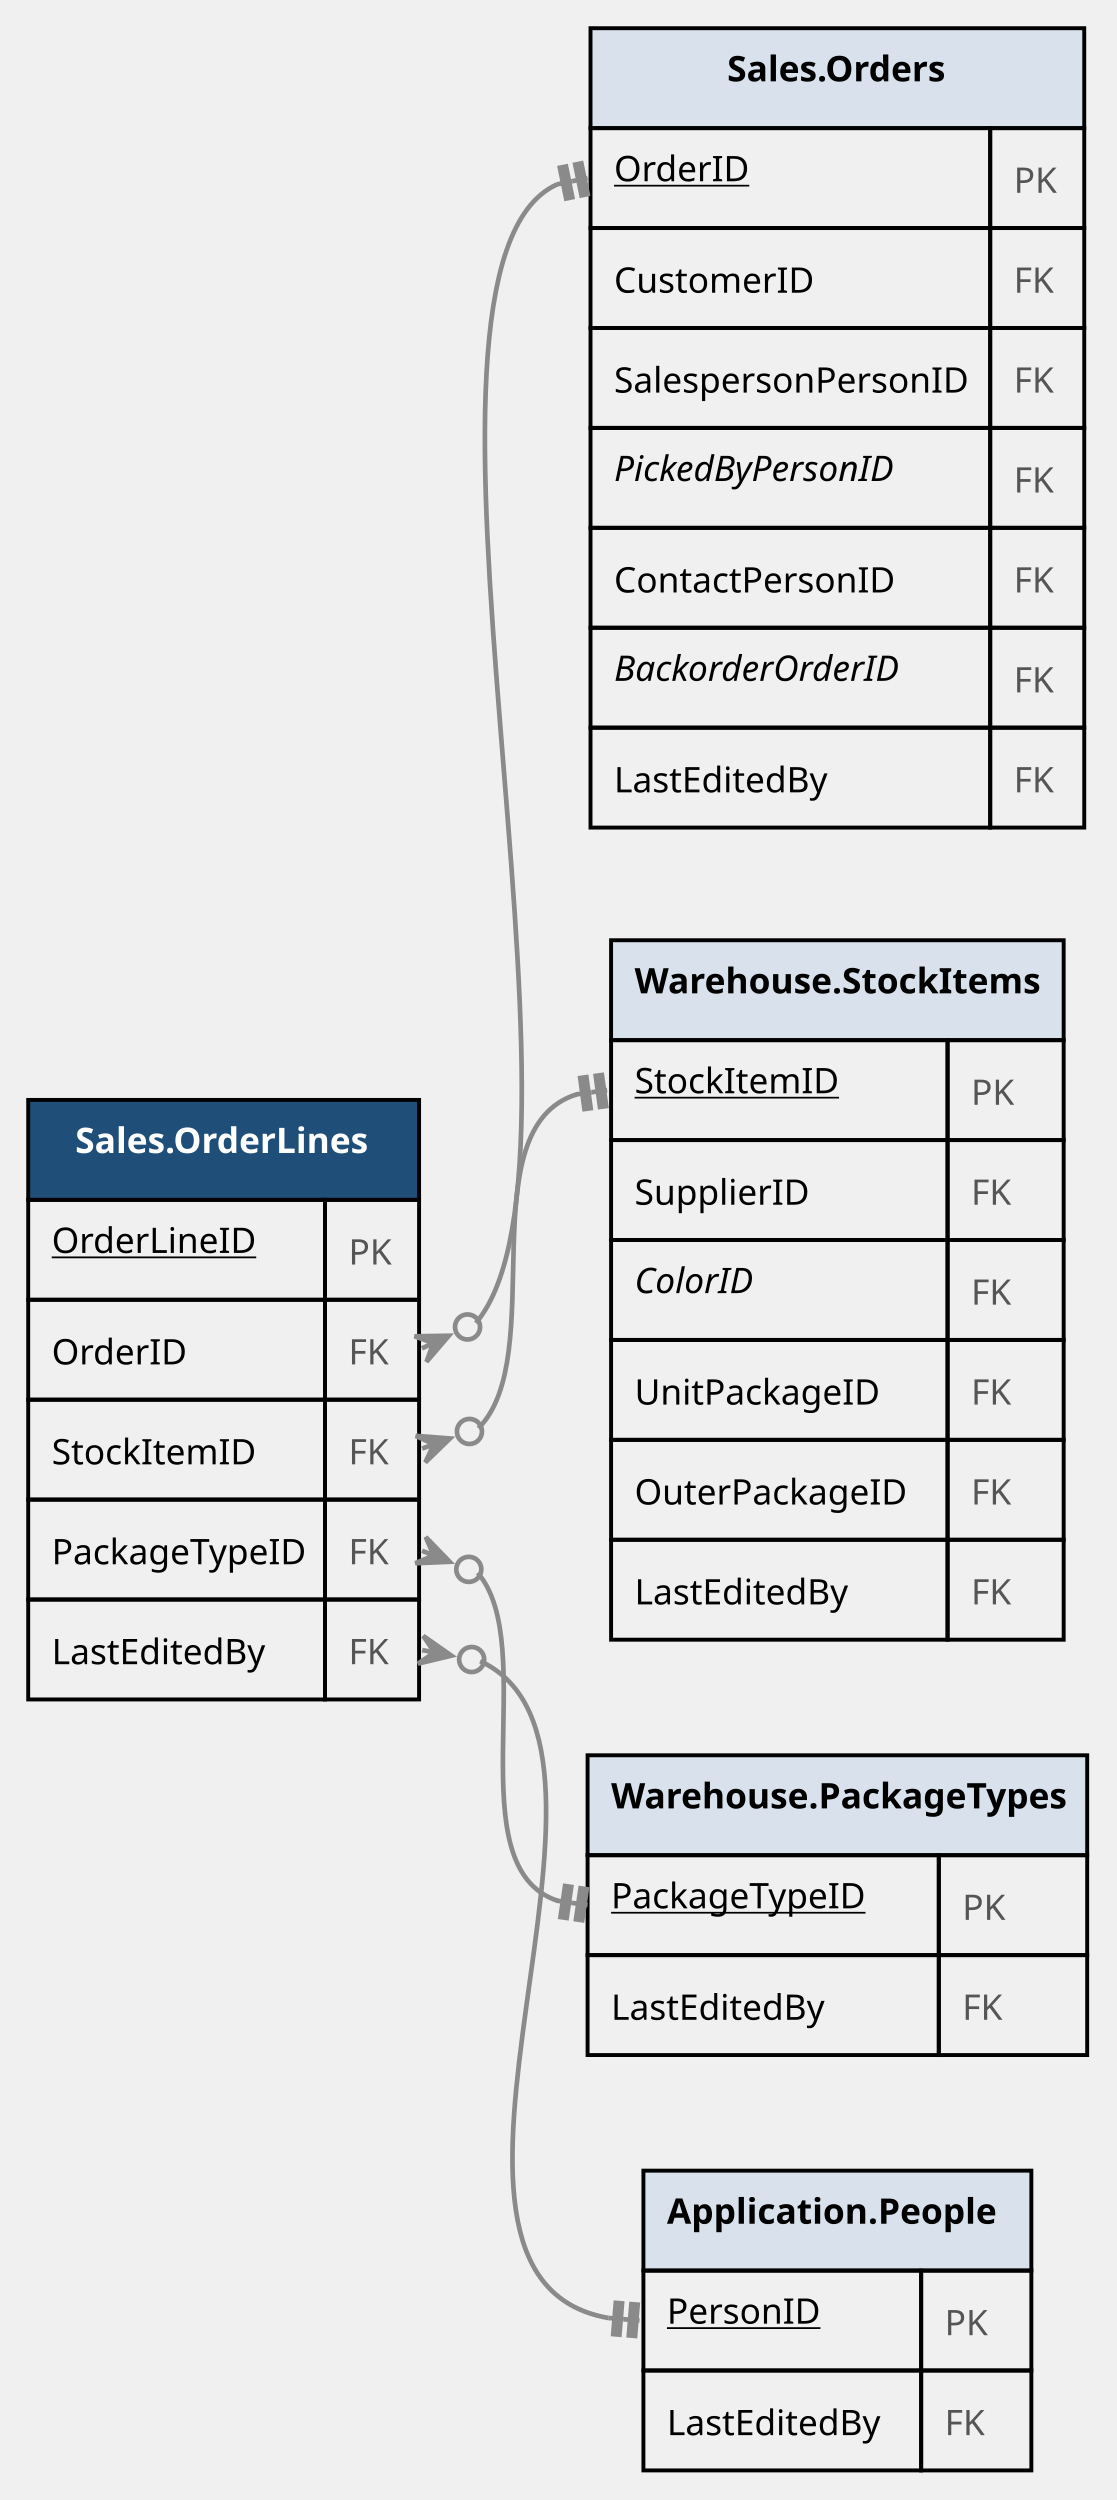
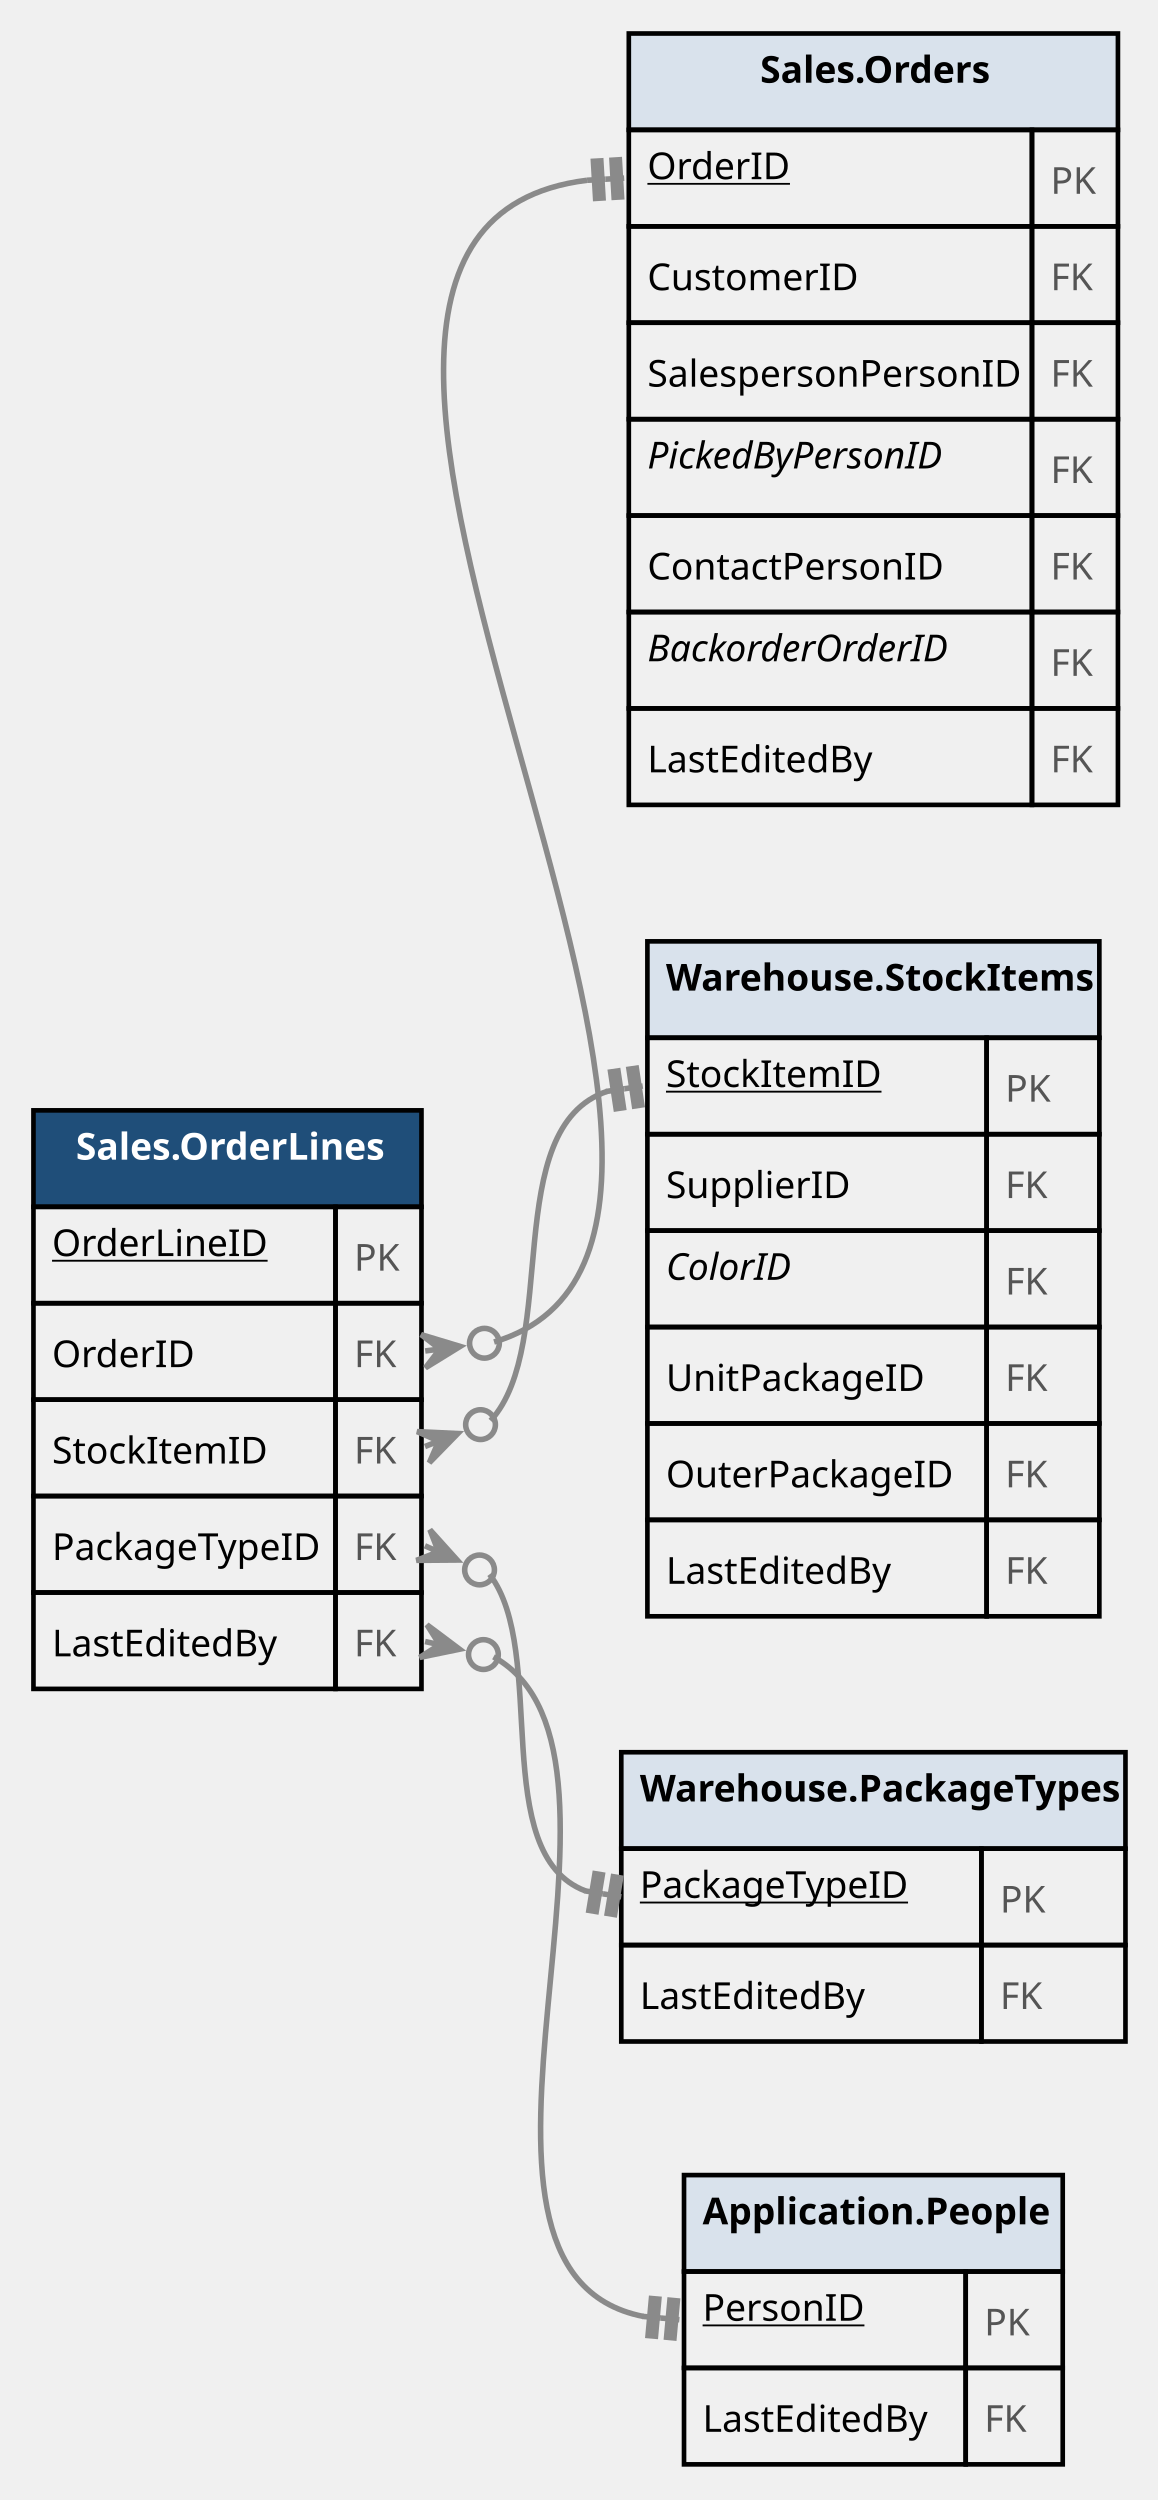
- <svg xmlns="http://www.w3.org/2000/svg" width="285pt" height="638pt" viewBox="0.00 0.00 285.00 638.00">
-   <g id="graph0" class="graph" transform="scale(1 1) rotate(0) translate(7.2 630.45)">
+ <svg xmlns="http://www.w3.org/2000/svg" width="249pt" height="538pt" viewBox="0.00 0.00 249.00 538.00">
+   <g id="graph0" class="graph" transform="scale(1 1) rotate(0) translate(7.2 530.33)">
    <g id="node1" class="node">
-       <polygon fill="#1f4e79" stroke="none" points="0,-324.25 0,-349.75 99.75,-349.75 99.75,-324.25 0,-324.25" />
-       <polygon fill="none" stroke="#000000" points="0,-324.25 0,-349.75 99.75,-349.75 99.75,-324.25 0,-324.25" />
-       <text xml:space="preserve" text-anchor="start" x="12" y="-336.2" font-family="Noto Sans KR" font-weight="bold" font-size="9.00" fill="#ffffff">Sales.OrderLines</text>
-       <polygon fill="none" stroke="#000000" points="0,-298.75 0,-324.25 75.75,-324.25 75.75,-298.75 0,-298.75" />
-       <text xml:space="preserve" text-anchor="start" x="6" y="-310.7" font-family="Noto Sans KR" text-decoration="underline" font-size="9.00">OrderLineID</text>
-       <polygon fill="none" stroke="#000000" points="75.75,-298.75 75.75,-324.25 99.75,-324.25 99.75,-298.75 75.75,-298.75" />
-       <text xml:space="preserve" text-anchor="start" x="81.75" y="-307.75" font-family="Noto Sans KR" font-size="9.00" fill="#555555">PK</text>
-       <polygon fill="none" stroke="#000000" points="0,-273.25 0,-298.75 75.75,-298.75 75.75,-273.25 0,-273.25" />
-       <text xml:space="preserve" text-anchor="start" x="6" y="-282.25" font-family="Noto Sans KR" font-size="9.00">OrderID</text>
-       <polygon fill="none" stroke="#000000" points="75.75,-273.25 75.75,-298.75 99.75,-298.75 99.75,-273.25 75.75,-273.25" />
-       <text xml:space="preserve" text-anchor="start" x="81.75" y="-282.25" font-family="Noto Sans KR" font-size="9.00" fill="#555555">FK</text>
-       <polygon fill="none" stroke="#000000" points="0,-247.75 0,-273.25 75.75,-273.25 75.75,-247.75 0,-247.75" />
-       <text xml:space="preserve" text-anchor="start" x="6" y="-256.75" font-family="Noto Sans KR" font-size="9.00">StockItemID</text>
-       <polygon fill="none" stroke="#000000" points="75.75,-247.75 75.75,-273.25 99.75,-273.25 99.75,-247.75 75.75,-247.75" />
-       <text xml:space="preserve" text-anchor="start" x="81.75" y="-256.75" font-family="Noto Sans KR" font-size="9.00" fill="#555555">FK</text>
-       <polygon fill="none" stroke="#000000" points="0,-222.25 0,-247.75 75.75,-247.75 75.75,-222.25 0,-222.25" />
-       <text xml:space="preserve" text-anchor="start" x="6" y="-231.25" font-family="Noto Sans KR" font-size="9.00">PackageTypeID</text>
-       <polygon fill="none" stroke="#000000" points="75.75,-222.25 75.75,-247.75 99.75,-247.75 99.75,-222.25 75.75,-222.25" />
-       <text xml:space="preserve" text-anchor="start" x="81.75" y="-231.25" font-family="Noto Sans KR" font-size="9.00" fill="#555555">FK</text>
-       <polygon fill="none" stroke="#000000" points="0,-196.75 0,-222.25 75.75,-222.25 75.75,-196.75 0,-196.75" />
-       <text xml:space="preserve" text-anchor="start" x="6" y="-205.75" font-family="Noto Sans KR" font-size="9.00">LastEditedBy</text>
-       <polygon fill="none" stroke="#000000" points="75.75,-196.75 75.75,-222.25 99.75,-222.25 99.75,-196.75 75.75,-196.75" />
-       <text xml:space="preserve" text-anchor="start" x="81.75" y="-205.75" font-family="Noto Sans KR" font-size="9.00" fill="#555555">FK</text>
+       <polygon fill="#1f4e79" stroke="none" points="0,-270.62 0,-291.38 83.5,-291.38 83.5,-270.62 0,-270.62" />
+       <polygon fill="none" stroke="#000000" points="0,-270.62 0,-291.38 83.5,-291.38 83.5,-270.62 0,-270.62" />
+       <text xml:space="preserve" text-anchor="start" x="9.12" y="-280.77" font-family="Noto Sans KR" font-weight="bold" font-size="8.00" fill="#ffffff">Sales.OrderLines</text>
+       <polygon fill="none" stroke="#000000" points="0,-249.88 0,-270.62 65,-270.62 65,-249.88 0,-249.88" />
+       <text xml:space="preserve" text-anchor="start" x="4" y="-260.02" font-family="Noto Sans KR" text-decoration="underline" font-size="8.00">OrderLineID</text>
+       <polygon fill="none" stroke="#000000" points="65,-249.88 65,-270.62 83.5,-270.62 83.5,-249.88 65,-249.88" />
+       <text xml:space="preserve" text-anchor="start" x="69" y="-256.88" font-family="Noto Sans KR" font-size="8.00" fill="#555555">PK</text>
+       <polygon fill="none" stroke="#000000" points="0,-229.12 0,-249.88 65,-249.88 65,-229.12 0,-229.12" />
+       <text xml:space="preserve" text-anchor="start" x="4" y="-236.12" font-family="Noto Sans KR" font-size="8.00">OrderID</text>
+       <polygon fill="none" stroke="#000000" points="65,-229.12 65,-249.88 83.5,-249.88 83.5,-229.12 65,-229.12" />
+       <text xml:space="preserve" text-anchor="start" x="69" y="-236.12" font-family="Noto Sans KR" font-size="8.00" fill="#555555">FK</text>
+       <polygon fill="none" stroke="#000000" points="0,-208.38 0,-229.12 65,-229.12 65,-208.38 0,-208.38" />
+       <text xml:space="preserve" text-anchor="start" x="4" y="-215.38" font-family="Noto Sans KR" font-size="8.00">StockItemID</text>
+       <polygon fill="none" stroke="#000000" points="65,-208.38 65,-229.12 83.5,-229.12 83.5,-208.38 65,-208.38" />
+       <text xml:space="preserve" text-anchor="start" x="69" y="-215.38" font-family="Noto Sans KR" font-size="8.00" fill="#555555">FK</text>
+       <polygon fill="none" stroke="#000000" points="0,-187.62 0,-208.38 65,-208.38 65,-187.62 0,-187.62" />
+       <text xml:space="preserve" text-anchor="start" x="4" y="-194.62" font-family="Noto Sans KR" font-size="8.00">PackageTypeID</text>
+       <polygon fill="none" stroke="#000000" points="65,-187.62 65,-208.38 83.5,-208.38 83.5,-187.62 65,-187.62" />
+       <text xml:space="preserve" text-anchor="start" x="69" y="-194.62" font-family="Noto Sans KR" font-size="8.00" fill="#555555">FK</text>
+       <polygon fill="none" stroke="#000000" points="0,-166.88 0,-187.62 65,-187.62 65,-166.88 0,-166.88" />
+       <text xml:space="preserve" text-anchor="start" x="4" y="-173.88" font-family="Noto Sans KR" font-size="8.00">LastEditedBy</text>
+       <polygon fill="none" stroke="#000000" points="65,-166.88 65,-187.62 83.5,-187.62 83.5,-166.88 65,-166.88" />
+       <text xml:space="preserve" text-anchor="start" x="69" y="-173.88" font-family="Noto Sans KR" font-size="8.00" fill="#555555">FK</text>
    </g>
    <g id="node2" class="node">
-       <polygon fill="#d9e2ec" stroke="none" points="143.5,-597.75 143.5,-623.25 269.5,-623.25 269.5,-597.75 143.5,-597.75" />
-       <polygon fill="none" stroke="#000000" points="143.5,-597.75 143.5,-623.25 269.5,-623.25 269.5,-597.75 143.5,-597.75" />
-       <text xml:space="preserve" text-anchor="start" x="178.38" y="-609.7" font-family="Noto Sans KR" font-weight="bold" font-size="9.00" fill="#000000">Sales.Orders</text>
-       <polygon fill="none" stroke="#000000" points="143.5,-572.25 143.5,-597.75 245.5,-597.75 245.5,-572.25 143.5,-572.25" />
-       <text xml:space="preserve" text-anchor="start" x="149.5" y="-584.2" font-family="Noto Sans KR" text-decoration="underline" font-size="9.00">OrderID</text>
-       <polygon fill="none" stroke="#000000" points="245.5,-572.25 245.5,-597.75 269.5,-597.75 269.5,-572.25 245.5,-572.25" />
-       <text xml:space="preserve" text-anchor="start" x="251.5" y="-581.25" font-family="Noto Sans KR" font-size="9.00" fill="#555555">PK</text>
-       <polygon fill="none" stroke="#000000" points="143.5,-546.75 143.5,-572.25 245.5,-572.25 245.5,-546.75 143.5,-546.75" />
-       <text xml:space="preserve" text-anchor="start" x="149.5" y="-555.75" font-family="Noto Sans KR" font-size="9.00">CustomerID</text>
-       <polygon fill="none" stroke="#000000" points="245.5,-546.75 245.5,-572.25 269.5,-572.25 269.5,-546.75 245.5,-546.75" />
-       <text xml:space="preserve" text-anchor="start" x="251.5" y="-555.75" font-family="Noto Sans KR" font-size="9.00" fill="#555555">FK</text>
-       <polygon fill="none" stroke="#000000" points="143.5,-521.25 143.5,-546.75 245.5,-546.75 245.5,-521.25 143.5,-521.25" />
-       <text xml:space="preserve" text-anchor="start" x="149.5" y="-530.25" font-family="Noto Sans KR" font-size="9.00">SalespersonPersonID</text>
-       <polygon fill="none" stroke="#000000" points="245.5,-521.25 245.5,-546.75 269.5,-546.75 269.5,-521.25 245.5,-521.25" />
-       <text xml:space="preserve" text-anchor="start" x="251.5" y="-530.25" font-family="Noto Sans KR" font-size="9.00" fill="#555555">FK</text>
-       <polygon fill="none" stroke="#000000" points="143.5,-495.75 143.5,-521.25 245.5,-521.25 245.5,-495.75 143.5,-495.75" />
-       <text xml:space="preserve" text-anchor="start" x="149.5" y="-507.7" font-family="Noto Sans KR" font-style="italic" font-size="9.00">PickedByPersonID</text>
-       <polygon fill="none" stroke="#000000" points="245.5,-495.75 245.5,-521.25 269.5,-521.25 269.5,-495.75 245.5,-495.75" />
-       <text xml:space="preserve" text-anchor="start" x="251.5" y="-504.75" font-family="Noto Sans KR" font-size="9.00" fill="#555555">FK</text>
-       <polygon fill="none" stroke="#000000" points="143.5,-470.25 143.5,-495.75 245.5,-495.75 245.5,-470.25 143.5,-470.25" />
-       <text xml:space="preserve" text-anchor="start" x="149.5" y="-479.25" font-family="Noto Sans KR" font-size="9.00">ContactPersonID</text>
-       <polygon fill="none" stroke="#000000" points="245.5,-470.25 245.5,-495.75 269.5,-495.75 269.5,-470.25 245.5,-470.25" />
-       <text xml:space="preserve" text-anchor="start" x="251.5" y="-479.25" font-family="Noto Sans KR" font-size="9.00" fill="#555555">FK</text>
-       <polygon fill="none" stroke="#000000" points="143.5,-444.75 143.5,-470.25 245.5,-470.25 245.5,-444.75 143.5,-444.75" />
-       <text xml:space="preserve" text-anchor="start" x="149.5" y="-456.7" font-family="Noto Sans KR" font-style="italic" font-size="9.00">BackorderOrderID</text>
-       <polygon fill="none" stroke="#000000" points="245.5,-444.75 245.5,-470.25 269.5,-470.25 269.5,-444.75 245.5,-444.75" />
-       <text xml:space="preserve" text-anchor="start" x="251.5" y="-453.75" font-family="Noto Sans KR" font-size="9.00" fill="#555555">FK</text>
-       <polygon fill="none" stroke="#000000" points="143.5,-419.25 143.5,-444.75 245.5,-444.75 245.5,-419.25 143.5,-419.25" />
-       <text xml:space="preserve" text-anchor="start" x="149.5" y="-428.25" font-family="Noto Sans KR" font-size="9.00">LastEditedBy</text>
-       <polygon fill="none" stroke="#000000" points="245.5,-419.25 245.5,-444.75 269.5,-444.75 269.5,-419.25 245.5,-419.25" />
-       <text xml:space="preserve" text-anchor="start" x="251.5" y="-428.25" font-family="Noto Sans KR" font-size="9.00" fill="#555555">FK</text>
+       <polygon fill="#d9e2ec" stroke="none" points="128.12,-502.38 128.12,-523.12 233.38,-523.12 233.38,-502.38 128.12,-502.38" />
+       <polygon fill="none" stroke="#000000" points="128.12,-502.38 128.12,-523.12 233.38,-523.12 233.38,-502.38 128.12,-502.38" />
+       <text xml:space="preserve" text-anchor="start" x="156.38" y="-512.52" font-family="Noto Sans KR" font-weight="bold" font-size="8.00" fill="#000000">Sales.Orders</text>
+       <polygon fill="none" stroke="#000000" points="128.12,-481.62 128.12,-502.38 214.88,-502.38 214.88,-481.62 128.12,-481.62" />
+       <text xml:space="preserve" text-anchor="start" x="132.12" y="-491.77" font-family="Noto Sans KR" text-decoration="underline" font-size="8.00">OrderID</text>
+       <polygon fill="none" stroke="#000000" points="214.88,-481.62 214.88,-502.38 233.38,-502.38 233.38,-481.62 214.88,-481.62" />
+       <text xml:space="preserve" text-anchor="start" x="218.88" y="-488.62" font-family="Noto Sans KR" font-size="8.00" fill="#555555">PK</text>
+       <polygon fill="none" stroke="#000000" points="128.12,-460.88 128.12,-481.62 214.88,-481.62 214.88,-460.88 128.12,-460.88" />
+       <text xml:space="preserve" text-anchor="start" x="132.12" y="-467.88" font-family="Noto Sans KR" font-size="8.00">CustomerID</text>
+       <polygon fill="none" stroke="#000000" points="214.88,-460.88 214.88,-481.62 233.38,-481.62 233.38,-460.88 214.88,-460.88" />
+       <text xml:space="preserve" text-anchor="start" x="218.88" y="-467.88" font-family="Noto Sans KR" font-size="8.00" fill="#555555">FK</text>
+       <polygon fill="none" stroke="#000000" points="128.12,-440.12 128.12,-460.88 214.88,-460.88 214.88,-440.12 128.12,-440.12" />
+       <text xml:space="preserve" text-anchor="start" x="132.12" y="-447.12" font-family="Noto Sans KR" font-size="8.00">SalespersonPersonID</text>
+       <polygon fill="none" stroke="#000000" points="214.88,-440.12 214.88,-460.88 233.38,-460.88 233.38,-440.12 214.88,-440.12" />
+       <text xml:space="preserve" text-anchor="start" x="218.88" y="-447.12" font-family="Noto Sans KR" font-size="8.00" fill="#555555">FK</text>
+       <polygon fill="none" stroke="#000000" points="128.12,-419.38 128.12,-440.12 214.88,-440.12 214.88,-419.38 128.12,-419.38" />
+       <text xml:space="preserve" text-anchor="start" x="132.12" y="-429.52" font-family="Noto Sans KR" font-style="italic" font-size="8.00">PickedByPersonID</text>
+       <polygon fill="none" stroke="#000000" points="214.88,-419.38 214.88,-440.12 233.38,-440.12 233.38,-419.38 214.88,-419.38" />
+       <text xml:space="preserve" text-anchor="start" x="218.88" y="-426.38" font-family="Noto Sans KR" font-size="8.00" fill="#555555">FK</text>
+       <polygon fill="none" stroke="#000000" points="128.12,-398.62 128.12,-419.38 214.88,-419.38 214.88,-398.62 128.12,-398.62" />
+       <text xml:space="preserve" text-anchor="start" x="132.12" y="-405.62" font-family="Noto Sans KR" font-size="8.00">ContactPersonID</text>
+       <polygon fill="none" stroke="#000000" points="214.88,-398.62 214.88,-419.38 233.38,-419.38 233.38,-398.62 214.88,-398.62" />
+       <text xml:space="preserve" text-anchor="start" x="218.88" y="-405.62" font-family="Noto Sans KR" font-size="8.00" fill="#555555">FK</text>
+       <polygon fill="none" stroke="#000000" points="128.12,-377.88 128.12,-398.62 214.88,-398.62 214.88,-377.88 128.12,-377.88" />
+       <text xml:space="preserve" text-anchor="start" x="132.12" y="-388.02" font-family="Noto Sans KR" font-style="italic" font-size="8.00">BackorderOrderID</text>
+       <polygon fill="none" stroke="#000000" points="214.88,-377.88 214.88,-398.62 233.38,-398.62 233.38,-377.88 214.88,-377.88" />
+       <text xml:space="preserve" text-anchor="start" x="218.88" y="-384.88" font-family="Noto Sans KR" font-size="8.00" fill="#555555">FK</text>
+       <polygon fill="none" stroke="#000000" points="128.12,-357.12 128.12,-377.88 214.88,-377.88 214.88,-357.12 128.12,-357.12" />
+       <text xml:space="preserve" text-anchor="start" x="132.12" y="-364.12" font-family="Noto Sans KR" font-size="8.00">LastEditedBy</text>
+       <polygon fill="none" stroke="#000000" points="214.88,-357.12 214.88,-377.88 233.38,-377.88 233.38,-357.12 214.88,-357.12" />
+       <text xml:space="preserve" text-anchor="start" x="218.88" y="-364.12" font-family="Noto Sans KR" font-size="8.00" fill="#555555">FK</text>
    </g>
    <g id="edge1" class="edge">
-       <path fill="none" stroke="#8a8a8a" stroke-width="1.2" d="M114.24,-292.81C150,-335.23 87.99,-562.23 135,-583.41" />
-       <polygon fill="#8a8a8a" stroke="#8a8a8a" stroke-width="1.2" points="107.35,-289.57 101.64,-282.91 103.37,-287.7 100.48,-286.34 100.48,-286.34 100.48,-286.34 103.37,-287.7 98.58,-289.43 107.35,-289.57" />
-       <ellipse fill="none" stroke="#8a8a8a" stroke-width="1.2" cx="112.12" cy="-291.81" rx="3.2" ry="3.2" />
-       <polygon fill="#8a8a8a" stroke="#8a8a8a" stroke-width="1.2" points="142.77,-580.92 141.16,-588.76 139.6,-588.44 141.2,-580.6 142.77,-580.92" />
-       <polyline fill="none" stroke="#8a8a8a" stroke-width="1.2" points="142.75,-585 138.83,-584.2" />
-       <polygon fill="#8a8a8a" stroke="#8a8a8a" stroke-width="1.2" points="138.85,-580.12 137.25,-587.96 135.68,-587.64 137.28,-579.8 138.85,-580.12" />
-       <polyline fill="none" stroke="#8a8a8a" stroke-width="1.2" points="138.83,-584.2 134.91,-583.4" />
+       <path fill="none" stroke="#8a8a8a" stroke-width="1.2" d="M99.12,-241.53C176.69,-264.8 27.49,-480.19 119.14,-491.54" />
+       <polygon fill="#8a8a8a" stroke="#8a8a8a" stroke-width="1.2" points="91.83,-240.58 84.36,-235.98 87.47,-240.02 84.3,-239.6 84.3,-239.6 84.3,-239.6 87.47,-240.02 83.43,-243.12 91.83,-240.58" />
+       <ellipse fill="none" stroke="#8a8a8a" stroke-width="1.2" cx="97.05" cy="-241.26" rx="3.2" ry="3.2" />
+       <polygon fill="#8a8a8a" stroke="#8a8a8a" stroke-width="1.2" points="126.56,-487.96 126.09,-495.95 124.5,-495.85 124.96,-487.87 126.56,-487.96" />
+       <polyline fill="none" stroke="#8a8a8a" stroke-width="1.2" points="127.12,-492 123.13,-491.77" />
+       <polygon fill="#8a8a8a" stroke="#8a8a8a" stroke-width="1.2" points="122.57,-487.73 122.1,-495.71 120.5,-495.62 120.97,-487.63 122.57,-487.73" />
+       <polyline fill="none" stroke="#8a8a8a" stroke-width="1.2" points="123.13,-491.77 119.14,-491.54" />
    </g>
    <g id="node3" class="node">
-       <polygon fill="#d9e2ec" stroke="none" points="148.75,-365 148.75,-390.5 264.25,-390.5 264.25,-365 148.75,-365" />
-       <polygon fill="none" stroke="#000000" points="148.75,-365 148.75,-390.5 264.25,-390.5 264.25,-365 148.75,-365" />
-       <text xml:space="preserve" text-anchor="start" x="154.75" y="-376.95" font-family="Noto Sans KR" font-weight="bold" font-size="9.00" fill="#000000">Warehouse.StockItems</text>
-       <polygon fill="none" stroke="#000000" points="148.75,-339.5 148.75,-365 234.62,-365 234.62,-339.5 148.75,-339.5" />
-       <text xml:space="preserve" text-anchor="start" x="154.75" y="-351.45" font-family="Noto Sans KR" text-decoration="underline" font-size="9.00">StockItemID</text>
-       <polygon fill="none" stroke="#000000" points="234.62,-339.5 234.62,-365 264.25,-365 264.25,-339.5 234.62,-339.5" />
-       <text xml:space="preserve" text-anchor="start" x="240.62" y="-348.5" font-family="Noto Sans KR" font-size="9.00" fill="#555555">PK</text>
-       <polygon fill="none" stroke="#000000" points="148.75,-314 148.75,-339.5 234.62,-339.5 234.62,-314 148.75,-314" />
-       <text xml:space="preserve" text-anchor="start" x="154.75" y="-323" font-family="Noto Sans KR" font-size="9.00">SupplierID</text>
-       <polygon fill="none" stroke="#000000" points="234.62,-314 234.62,-339.5 264.25,-339.5 264.25,-314 234.62,-314" />
-       <text xml:space="preserve" text-anchor="start" x="240.62" y="-323" font-family="Noto Sans KR" font-size="9.00" fill="#555555">FK</text>
-       <polygon fill="none" stroke="#000000" points="148.75,-288.5 148.75,-314 234.62,-314 234.62,-288.5 148.75,-288.5" />
-       <text xml:space="preserve" text-anchor="start" x="154.75" y="-300.45" font-family="Noto Sans KR" font-style="italic" font-size="9.00">ColorID</text>
-       <polygon fill="none" stroke="#000000" points="234.62,-288.5 234.62,-314 264.25,-314 264.25,-288.5 234.62,-288.5" />
-       <text xml:space="preserve" text-anchor="start" x="240.62" y="-297.5" font-family="Noto Sans KR" font-size="9.00" fill="#555555">FK</text>
-       <polygon fill="none" stroke="#000000" points="148.75,-263 148.75,-288.5 234.62,-288.5 234.62,-263 148.75,-263" />
-       <text xml:space="preserve" text-anchor="start" x="154.75" y="-272" font-family="Noto Sans KR" font-size="9.00">UnitPackageID</text>
-       <polygon fill="none" stroke="#000000" points="234.62,-263 234.62,-288.5 264.25,-288.5 264.25,-263 234.62,-263" />
-       <text xml:space="preserve" text-anchor="start" x="240.62" y="-272" font-family="Noto Sans KR" font-size="9.00" fill="#555555">FK</text>
-       <polygon fill="none" stroke="#000000" points="148.75,-237.5 148.75,-263 234.62,-263 234.62,-237.5 148.75,-237.5" />
-       <text xml:space="preserve" text-anchor="start" x="154.75" y="-246.5" font-family="Noto Sans KR" font-size="9.00">OuterPackageID</text>
-       <polygon fill="none" stroke="#000000" points="234.62,-237.5 234.62,-263 264.25,-263 264.25,-237.5 234.62,-237.5" />
-       <text xml:space="preserve" text-anchor="start" x="240.62" y="-246.5" font-family="Noto Sans KR" font-size="9.00" fill="#555555">FK</text>
-       <polygon fill="none" stroke="#000000" points="148.75,-212 148.75,-237.5 234.62,-237.5 234.62,-212 148.75,-212" />
-       <text xml:space="preserve" text-anchor="start" x="154.75" y="-221" font-family="Noto Sans KR" font-size="9.00">LastEditedBy</text>
-       <polygon fill="none" stroke="#000000" points="234.62,-212 234.62,-237.5 264.25,-237.5 264.25,-212 234.62,-212" />
-       <text xml:space="preserve" text-anchor="start" x="240.62" y="-221" font-family="Noto Sans KR" font-size="9.00" fill="#555555">FK</text>
+       <polygon fill="#d9e2ec" stroke="none" points="132.12,-307 132.12,-327.75 229.38,-327.75 229.38,-307 132.12,-307" />
+       <polygon fill="none" stroke="#000000" points="132.12,-307 132.12,-327.75 229.38,-327.75 229.38,-307 132.12,-307" />
+       <text xml:space="preserve" text-anchor="start" x="136.12" y="-317.15" font-family="Noto Sans KR" font-weight="bold" font-size="8.00" fill="#000000">Warehouse.StockItems</text>
+       <polygon fill="none" stroke="#000000" points="132.12,-286.25 132.12,-307 205.12,-307 205.12,-286.25 132.12,-286.25" />
+       <text xml:space="preserve" text-anchor="start" x="136.12" y="-296.4" font-family="Noto Sans KR" text-decoration="underline" font-size="8.00">StockItemID</text>
+       <polygon fill="none" stroke="#000000" points="205.12,-286.25 205.12,-307 229.38,-307 229.38,-286.25 205.12,-286.25" />
+       <text xml:space="preserve" text-anchor="start" x="209.12" y="-293.25" font-family="Noto Sans KR" font-size="8.00" fill="#555555">PK</text>
+       <polygon fill="none" stroke="#000000" points="132.12,-265.5 132.12,-286.25 205.12,-286.25 205.12,-265.5 132.12,-265.5" />
+       <text xml:space="preserve" text-anchor="start" x="136.12" y="-272.5" font-family="Noto Sans KR" font-size="8.00">SupplierID</text>
+       <polygon fill="none" stroke="#000000" points="205.12,-265.5 205.12,-286.25 229.38,-286.25 229.38,-265.5 205.12,-265.5" />
+       <text xml:space="preserve" text-anchor="start" x="209.12" y="-272.5" font-family="Noto Sans KR" font-size="8.00" fill="#555555">FK</text>
+       <polygon fill="none" stroke="#000000" points="132.12,-244.75 132.12,-265.5 205.12,-265.5 205.12,-244.75 132.12,-244.75" />
+       <text xml:space="preserve" text-anchor="start" x="136.12" y="-254.9" font-family="Noto Sans KR" font-style="italic" font-size="8.00">ColorID</text>
+       <polygon fill="none" stroke="#000000" points="205.12,-244.75 205.12,-265.5 229.38,-265.5 229.38,-244.75 205.12,-244.75" />
+       <text xml:space="preserve" text-anchor="start" x="209.12" y="-251.75" font-family="Noto Sans KR" font-size="8.00" fill="#555555">FK</text>
+       <polygon fill="none" stroke="#000000" points="132.12,-224 132.12,-244.75 205.12,-244.75 205.12,-224 132.12,-224" />
+       <text xml:space="preserve" text-anchor="start" x="136.12" y="-231" font-family="Noto Sans KR" font-size="8.00">UnitPackageID</text>
+       <polygon fill="none" stroke="#000000" points="205.12,-224 205.12,-244.75 229.38,-244.75 229.38,-224 205.12,-224" />
+       <text xml:space="preserve" text-anchor="start" x="209.12" y="-231" font-family="Noto Sans KR" font-size="8.00" fill="#555555">FK</text>
+       <polygon fill="none" stroke="#000000" points="132.12,-203.25 132.12,-224 205.12,-224 205.12,-203.25 132.12,-203.25" />
+       <text xml:space="preserve" text-anchor="start" x="136.12" y="-210.25" font-family="Noto Sans KR" font-size="8.00">OuterPackageID</text>
+       <polygon fill="none" stroke="#000000" points="205.12,-203.25 205.12,-224 229.38,-224 229.38,-203.25 205.12,-203.25" />
+       <text xml:space="preserve" text-anchor="start" x="209.12" y="-210.25" font-family="Noto Sans KR" font-size="8.00" fill="#555555">FK</text>
+       <polygon fill="none" stroke="#000000" points="132.12,-182.5 132.12,-203.25 205.12,-203.25 205.12,-182.5 132.12,-182.5" />
+       <text xml:space="preserve" text-anchor="start" x="136.12" y="-189.5" font-family="Noto Sans KR" font-size="8.00">LastEditedBy</text>
+       <polygon fill="none" stroke="#000000" points="205.12,-182.5 205.12,-203.25 229.38,-203.25 229.38,-182.5 205.12,-182.5" />
+       <text xml:space="preserve" text-anchor="start" x="209.12" y="-189.5" font-family="Noto Sans KR" font-size="8.00" fill="#555555">FK</text>
    </g>
    <g id="edge2" class="edge">
-       <path fill="none" stroke="#8a8a8a" stroke-width="1.2" d="M114.88,-265.96C133.21,-284.25 112.18,-342.63 140.06,-351.2" />
-       <polygon fill="#8a8a8a" stroke="#8a8a8a" stroke-width="1.2" points="107.65,-263.35 101.35,-257.25 103.51,-261.86 100.51,-260.77 100.51,-260.77 100.51,-260.77 103.51,-261.86 98.9,-264.02 107.65,-263.35" />
-       <ellipse fill="none" stroke="#8a8a8a" stroke-width="1.2" cx="112.6" cy="-265.14" rx="3.2" ry="3.2" />
-       <polygon fill="#8a8a8a" stroke="#8a8a8a" stroke-width="1.2" points="147.5,-348.18 146.41,-356.1 144.83,-355.89 145.91,-347.96 147.5,-348.18" />
-       <polyline fill="none" stroke="#8a8a8a" stroke-width="1.2" points="147.75,-352.25 143.79,-351.71" />
-       <polygon fill="#8a8a8a" stroke="#8a8a8a" stroke-width="1.2" points="143.54,-347.64 142.45,-355.56 140.87,-355.34 141.95,-347.42 143.54,-347.64" />
-       <polyline fill="none" stroke="#8a8a8a" stroke-width="1.2" points="143.79,-351.71 139.82,-351.16" />
+       <path fill="none" stroke="#8a8a8a" stroke-width="1.2" d="M98.38,-224.6C113.48,-241.16 100.13,-287.62 123.5,-295.49" />
+       <polygon fill="#8a8a8a" stroke="#8a8a8a" stroke-width="1.2" points="91.32,-221.83 85.19,-215.55 87.22,-220.21 84.25,-219.04 84.25,-219.04 84.25,-219.04 87.22,-220.21 82.56,-222.25 91.32,-221.83" />
+       <ellipse fill="none" stroke="#8a8a8a" stroke-width="1.2" cx="96.21" cy="-223.75" rx="3.2" ry="3.2" />
+       <polygon fill="#8a8a8a" stroke="#8a8a8a" stroke-width="1.2" points="130.92,-292.55 129.74,-300.46 128.16,-300.23 129.34,-292.31 130.92,-292.55" />
+       <polyline fill="none" stroke="#8a8a8a" stroke-width="1.2" points="131.12,-296.62 127.17,-296.03" />
+       <polygon fill="#8a8a8a" stroke="#8a8a8a" stroke-width="1.2" points="126.97,-291.96 125.79,-299.87 124.2,-299.64 125.39,-291.72 126.97,-291.96" />
+       <polyline fill="none" stroke="#8a8a8a" stroke-width="1.2" points="127.17,-296.03 123.21,-295.44" />
    </g>
    <g id="node4" class="node">
-       <polygon fill="#d9e2ec" stroke="none" points="142.75,-157 142.75,-182.5 270.25,-182.5 270.25,-157 142.75,-157" />
-       <polygon fill="none" stroke="#000000" points="142.75,-157 142.75,-182.5 270.25,-182.5 270.25,-157 142.75,-157" />
-       <text xml:space="preserve" text-anchor="start" x="148.75" y="-168.95" font-family="Noto Sans KR" font-weight="bold" font-size="9.00" fill="#000000">Warehouse.PackageTypes</text>
-       <polygon fill="none" stroke="#000000" points="142.75,-131.5 142.75,-157 232.38,-157 232.38,-131.5 142.75,-131.5" />
-       <text xml:space="preserve" text-anchor="start" x="148.75" y="-143.45" font-family="Noto Sans KR" text-decoration="underline" font-size="9.00">PackageTypeID</text>
-       <polygon fill="none" stroke="#000000" points="232.38,-131.5 232.38,-157 270.25,-157 270.25,-131.5 232.38,-131.5" />
-       <text xml:space="preserve" text-anchor="start" x="238.38" y="-140.5" font-family="Noto Sans KR" font-size="9.00" fill="#555555">PK</text>
-       <polygon fill="none" stroke="#000000" points="142.75,-106 142.75,-131.5 232.38,-131.5 232.38,-106 142.75,-106" />
-       <text xml:space="preserve" text-anchor="start" x="148.75" y="-115" font-family="Noto Sans KR" font-size="9.00">LastEditedBy</text>
-       <polygon fill="none" stroke="#000000" points="232.38,-106 232.38,-131.5 270.25,-131.5 270.25,-106 232.38,-106" />
-       <text xml:space="preserve" text-anchor="start" x="238.38" y="-115" font-family="Noto Sans KR" font-size="9.00" fill="#555555">FK</text>
+       <polygon fill="#d9e2ec" stroke="none" points="126.5,-132.5 126.5,-153.25 235,-153.25 235,-132.5 126.5,-132.5" />
+       <polygon fill="none" stroke="#000000" points="126.5,-132.5 126.5,-153.25 235,-153.25 235,-132.5 126.5,-132.5" />
+       <text xml:space="preserve" text-anchor="start" x="130.5" y="-142.65" font-family="Noto Sans KR" font-weight="bold" font-size="8.00" fill="#000000">Warehouse.PackageTypes</text>
+       <polygon fill="none" stroke="#000000" points="126.5,-111.75 126.5,-132.5 204,-132.5 204,-111.75 126.5,-111.75" />
+       <text xml:space="preserve" text-anchor="start" x="130.5" y="-121.9" font-family="Noto Sans KR" text-decoration="underline" font-size="8.00">PackageTypeID</text>
+       <polygon fill="none" stroke="#000000" points="204,-111.75 204,-132.5 235,-132.5 235,-111.75 204,-111.75" />
+       <text xml:space="preserve" text-anchor="start" x="208" y="-118.75" font-family="Noto Sans KR" font-size="8.00" fill="#555555">PK</text>
+       <polygon fill="none" stroke="#000000" points="126.5,-91 126.5,-111.75 204,-111.75 204,-91 126.5,-91" />
+       <text xml:space="preserve" text-anchor="start" x="130.5" y="-98" font-family="Noto Sans KR" font-size="8.00">LastEditedBy</text>
+       <polygon fill="none" stroke="#000000" points="204,-91 204,-111.75 235,-111.75 235,-91 204,-91" />
+       <text xml:space="preserve" text-anchor="start" x="208" y="-98" font-family="Noto Sans KR" font-size="8.00" fill="#555555">FK</text>
    </g>
    <g id="edge3" class="edge">
-       <path fill="none" stroke="#8a8a8a" stroke-width="1.2" d="M114.71,-229.05C130.78,-210.43 109.05,-154.07 135.06,-145.38" />
-       <polygon fill="#8a8a8a" stroke="#8a8a8a" stroke-width="1.2" points="107.56,-231.89 98.79,-231.51 103.47,-233.52 100.5,-234.7 100.5,-234.7 100.5,-234.7 103.47,-233.52 101.45,-238.2 107.56,-231.89" />
-       <ellipse fill="none" stroke="#8a8a8a" stroke-width="1.2" cx="112.44" cy="-229.95" rx="3.2" ry="3.2" />
-       <polygon fill="#8a8a8a" stroke="#8a8a8a" stroke-width="1.2" points="141.38,-140.41 142.54,-148.32 140.96,-148.56 139.79,-140.64 141.38,-140.41" />
-       <polyline fill="none" stroke="#8a8a8a" stroke-width="1.2" points="142.75,-144.25 138.79,-144.83" />
-       <polygon fill="#8a8a8a" stroke="#8a8a8a" stroke-width="1.2" points="137.42,-140.99 138.58,-148.91 137,-149.14 135.84,-141.22 137.42,-140.99" />
-       <polyline fill="none" stroke="#8a8a8a" stroke-width="1.2" points="138.79,-144.83 134.84,-145.41" />
+       <path fill="none" stroke="#8a8a8a" stroke-width="1.2" d="M98.15,-191.53C110.9,-174.9 97.71,-131.41 118.79,-123.4" />
+       <polygon fill="#8a8a8a" stroke="#8a8a8a" stroke-width="1.2" points="91.19,-194.61 82.41,-194.54 87.16,-196.38 84.23,-197.68 84.23,-197.68 84.23,-197.68 87.16,-196.38 85.32,-201.13 91.19,-194.61" />
+       <ellipse fill="none" stroke="#8a8a8a" stroke-width="1.2" cx="96" cy="-192.48" rx="3.2" ry="3.2" />
+       <polygon fill="#8a8a8a" stroke="#8a8a8a" stroke-width="1.2" points="125.06,-118.31 126.36,-126.2 124.79,-126.46 123.48,-118.57 125.06,-118.31" />
+       <polyline fill="none" stroke="#8a8a8a" stroke-width="1.2" points="126.5,-122.12 122.55,-122.78" />
+       <polygon fill="#8a8a8a" stroke="#8a8a8a" stroke-width="1.2" points="121.11,-118.96 122.42,-126.86 120.84,-127.12 119.53,-119.22 121.11,-118.96" />
+       <polyline fill="none" stroke="#8a8a8a" stroke-width="1.2" points="122.55,-122.78 118.61,-123.43" />
    </g>
    <g id="node5" class="node">
-       <polygon fill="#d9e2ec" stroke="none" points="157,-51 157,-76.5 256,-76.5 256,-51 157,-51" />
-       <polygon fill="none" stroke="#000000" points="157,-51 157,-76.5 256,-76.5 256,-51 157,-51" />
-       <text xml:space="preserve" text-anchor="start" x="163" y="-62.95" font-family="Noto Sans KR" font-weight="bold" font-size="9.00" fill="#000000">Application.People</text>
-       <polygon fill="none" stroke="#000000" points="157,-25.5 157,-51 227.88,-51 227.88,-25.5 157,-25.5" />
-       <text xml:space="preserve" text-anchor="start" x="163" y="-37.45" font-family="Noto Sans KR" text-decoration="underline" font-size="9.00">PersonID</text>
-       <polygon fill="none" stroke="#000000" points="227.88,-25.5 227.88,-51 256,-51 256,-25.5 227.88,-25.5" />
-       <text xml:space="preserve" text-anchor="start" x="233.88" y="-34.5" font-family="Noto Sans KR" font-size="9.00" fill="#555555">PK</text>
-       <polygon fill="none" stroke="#000000" points="157,0 157,-25.5 227.88,-25.5 227.88,0 157,0" />
-       <text xml:space="preserve" text-anchor="start" x="163" y="-9" font-family="Noto Sans KR" font-size="9.00">LastEditedBy</text>
-       <polygon fill="none" stroke="#000000" points="227.88,0 227.88,-25.5 256,-25.5 256,0 227.88,0" />
-       <text xml:space="preserve" text-anchor="start" x="233.88" y="-9" font-family="Noto Sans KR" font-size="9.00" fill="#555555">FK</text>
+       <polygon fill="#d9e2ec" stroke="none" points="140,-41.5 140,-62.25 221.5,-62.25 221.5,-41.5 140,-41.5" />
+       <polygon fill="none" stroke="#000000" points="140,-41.5 140,-62.25 221.5,-62.25 221.5,-41.5 140,-41.5" />
+       <text xml:space="preserve" text-anchor="start" x="144" y="-51.65" font-family="Noto Sans KR" font-weight="bold" font-size="8.00" fill="#000000">Application.People</text>
+       <polygon fill="none" stroke="#000000" points="140,-20.75 140,-41.5 200.62,-41.5 200.62,-20.75 140,-20.75" />
+       <text xml:space="preserve" text-anchor="start" x="144" y="-30.9" font-family="Noto Sans KR" text-decoration="underline" font-size="8.00">PersonID</text>
+       <polygon fill="none" stroke="#000000" points="200.62,-20.75 200.62,-41.5 221.5,-41.5 221.5,-20.75 200.62,-20.75" />
+       <text xml:space="preserve" text-anchor="start" x="204.62" y="-27.75" font-family="Noto Sans KR" font-size="8.00" fill="#555555">PK</text>
+       <polygon fill="none" stroke="#000000" points="140,0 140,-20.75 200.62,-20.75 200.62,0 140,0" />
+       <text xml:space="preserve" text-anchor="start" x="144" y="-7" font-family="Noto Sans KR" font-size="8.00">LastEditedBy</text>
+       <polygon fill="none" stroke="#000000" points="200.62,0 200.62,-20.75 221.5,-20.75 221.5,0 200.62,0" />
+       <text xml:space="preserve" text-anchor="start" x="204.62" y="-7" font-family="Noto Sans KR" font-size="8.00" fill="#555555">FK</text>
    </g>
    <g id="edge4" class="edge">
-       <path fill="none" stroke="#8a8a8a" stroke-width="1.2" d="M115.33,-206.53C162.81,-184.68 88.4,-49.43 148.04,-38.9" />
-       <polygon fill="#8a8a8a" stroke="#8a8a8a" stroke-width="1.2" points="108,-207.93 99.47,-205.89 103.68,-208.75 100.54,-209.35 100.54,-209.35 100.54,-209.35 103.68,-208.75 100.82,-212.96 108,-207.93" />
-       <ellipse fill="none" stroke="#8a8a8a" stroke-width="1.2" cx="113.17" cy="-206.94" rx="3.2" ry="3.2" />
-       <polygon fill="#8a8a8a" stroke="#8a8a8a" stroke-width="1.2" points="154.88,-34.33 155.53,-42.3 153.93,-42.43 153.28,-34.46 154.88,-34.33" />
-       <polyline fill="none" stroke="#8a8a8a" stroke-width="1.2" points="156,-38.25 152.01,-38.58" />
-       <polygon fill="#8a8a8a" stroke="#8a8a8a" stroke-width="1.2" points="150.89,-34.65 151.54,-42.63 149.95,-42.76 149.3,-34.78 150.89,-34.65" />
-       <polyline fill="none" stroke="#8a8a8a" stroke-width="1.2" points="152.01,-38.58 148.03,-38.9" />
+       <path fill="none" stroke="#8a8a8a" stroke-width="1.2" d="M99,-173.78C137.15,-152.65 81.36,-41.76 131.24,-31.83" />
+       <polygon fill="#8a8a8a" stroke="#8a8a8a" stroke-width="1.2" points="91.7,-175.42 83.11,-173.65 87.4,-176.38 84.28,-177.07 84.28,-177.07 84.28,-177.07 87.4,-176.38 84.68,-180.68 91.7,-175.42" />
+       <ellipse fill="none" stroke="#8a8a8a" stroke-width="1.2" cx="96.83" cy="-174.27" rx="3.2" ry="3.2" />
+       <polygon fill="#8a8a8a" stroke="#8a8a8a" stroke-width="1.2" points="137.84,-27.21 138.57,-35.18 136.97,-35.33 136.25,-27.36 137.84,-27.21" />
+       <polyline fill="none" stroke="#8a8a8a" stroke-width="1.2" points="139,-31.12 135.02,-31.49" />
+       <polygon fill="#8a8a8a" stroke="#8a8a8a" stroke-width="1.2" points="133.86,-27.58 134.58,-35.55 132.99,-35.69 132.26,-27.72 133.86,-27.58" />
+       <polyline fill="none" stroke="#8a8a8a" stroke-width="1.2" points="135.02,-31.49 131.03,-31.85" />
    </g>
  </g>
</svg>
